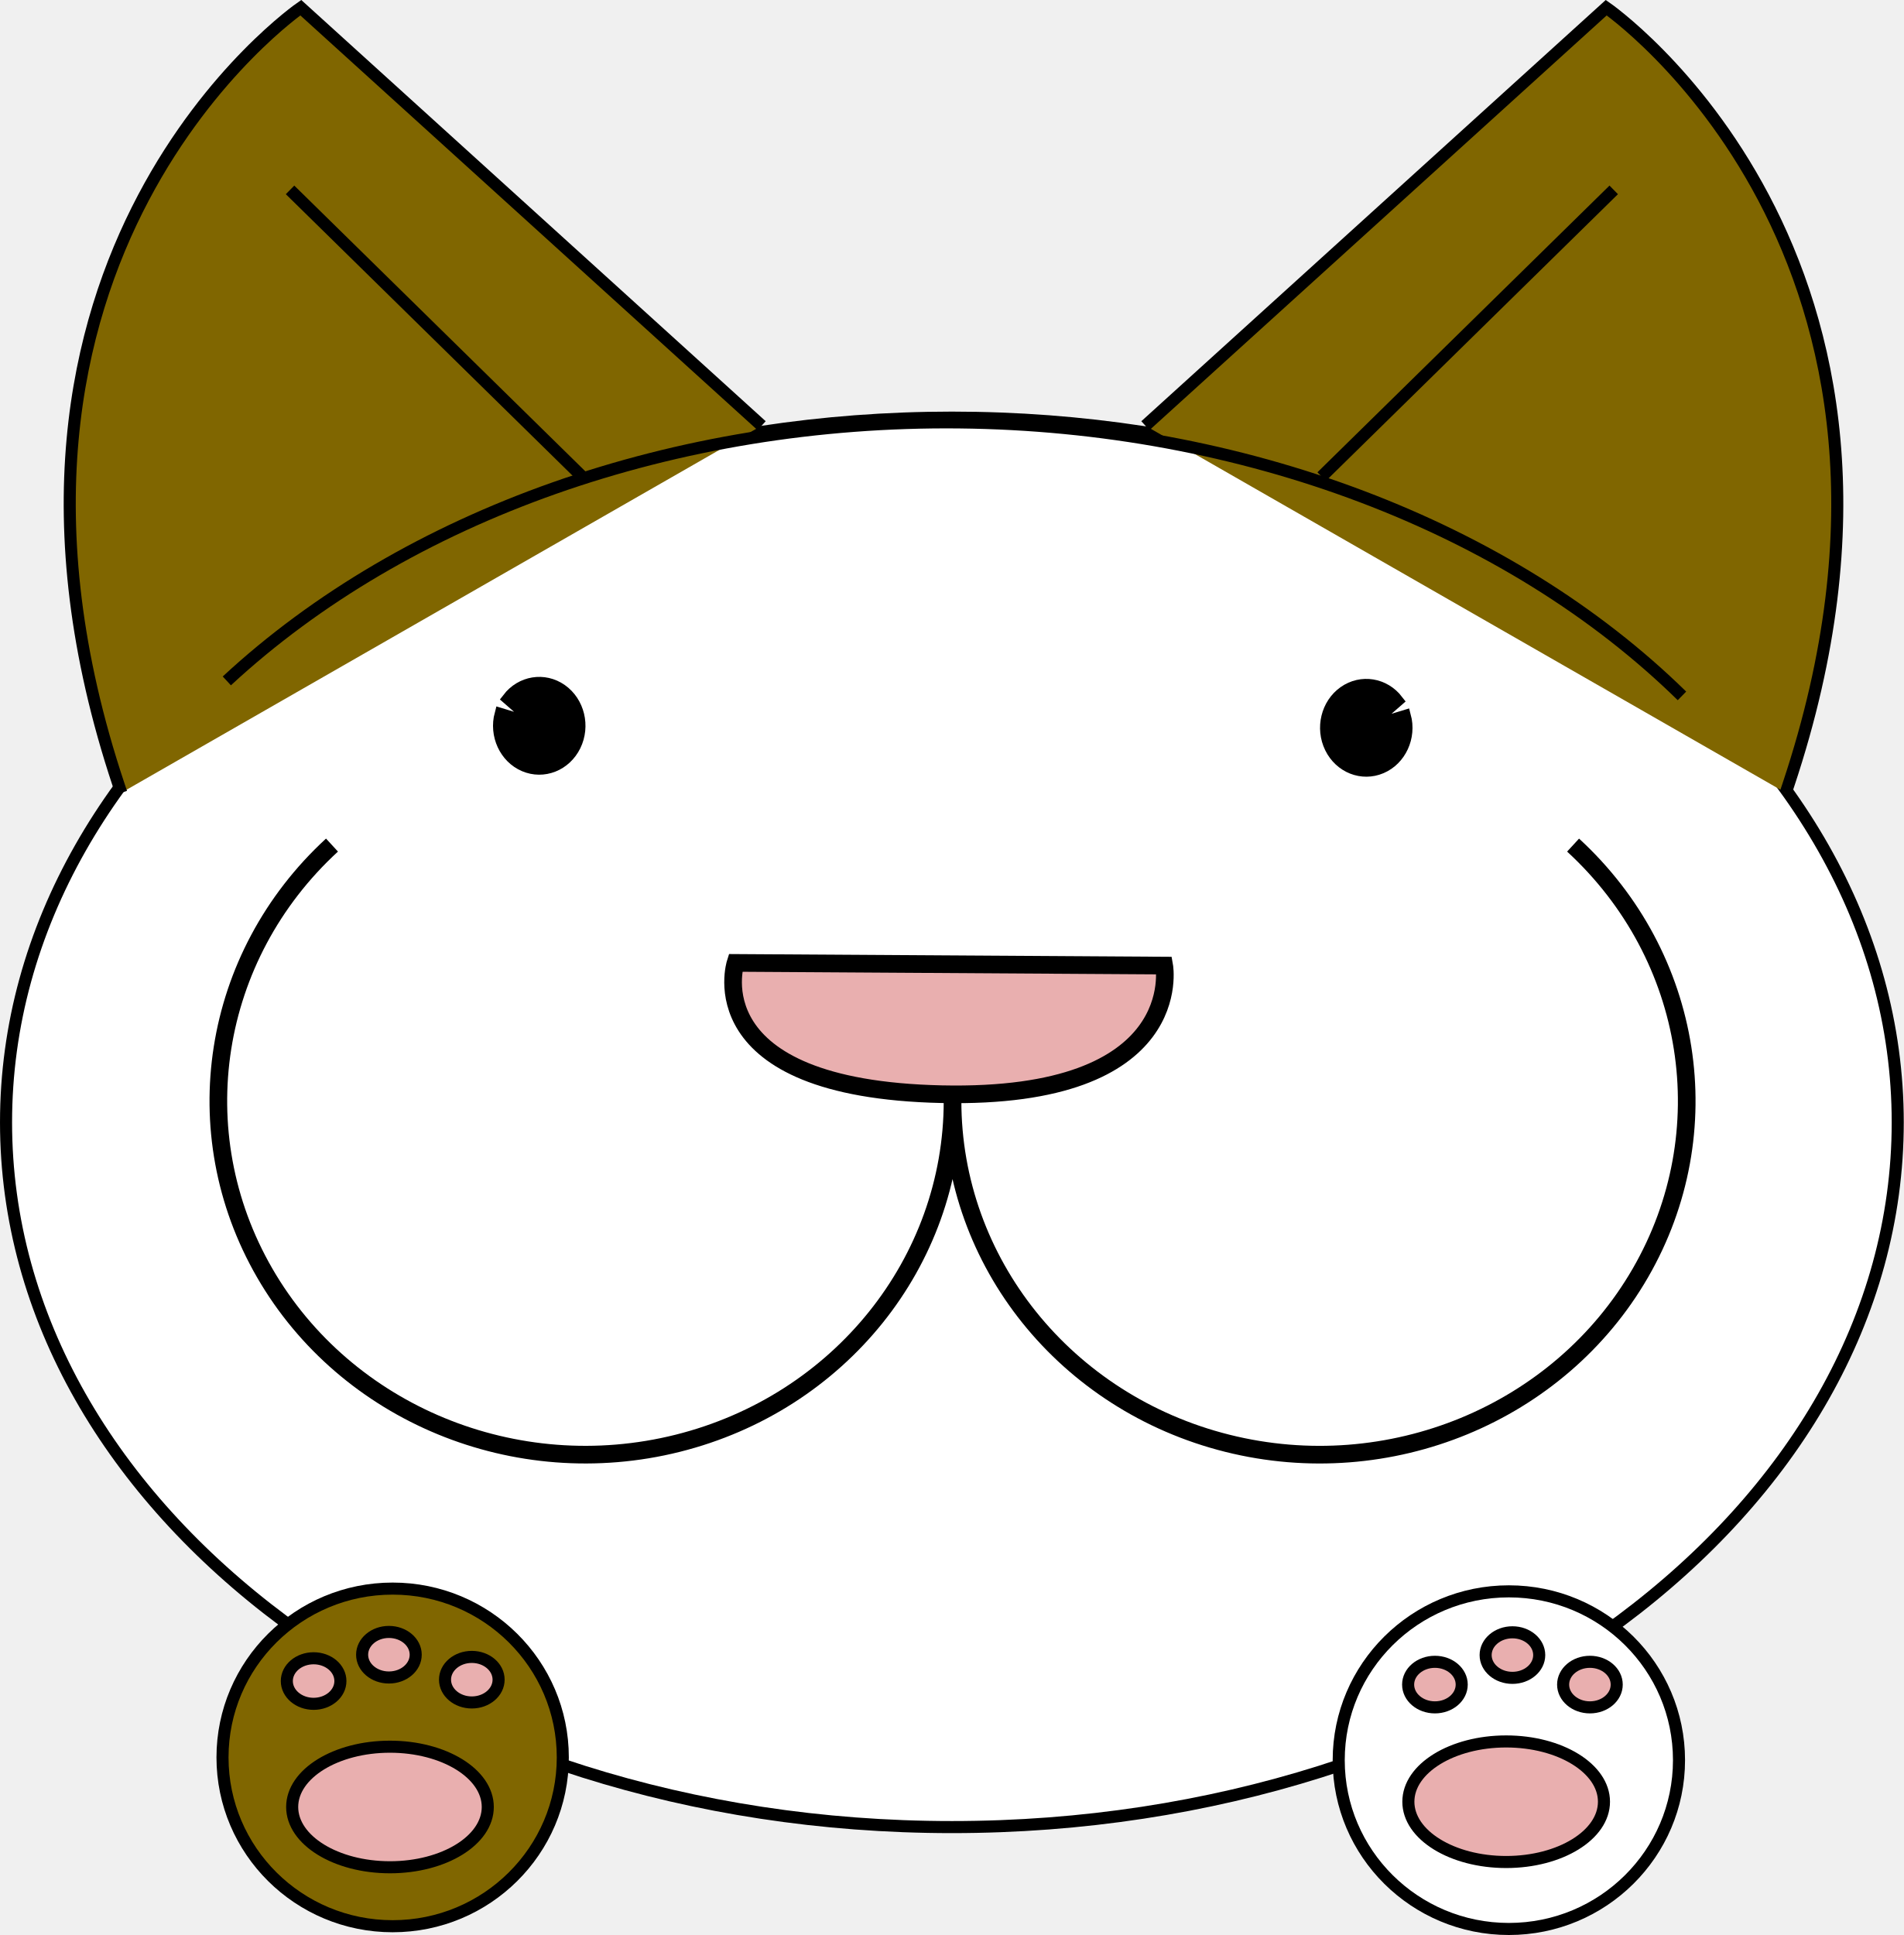
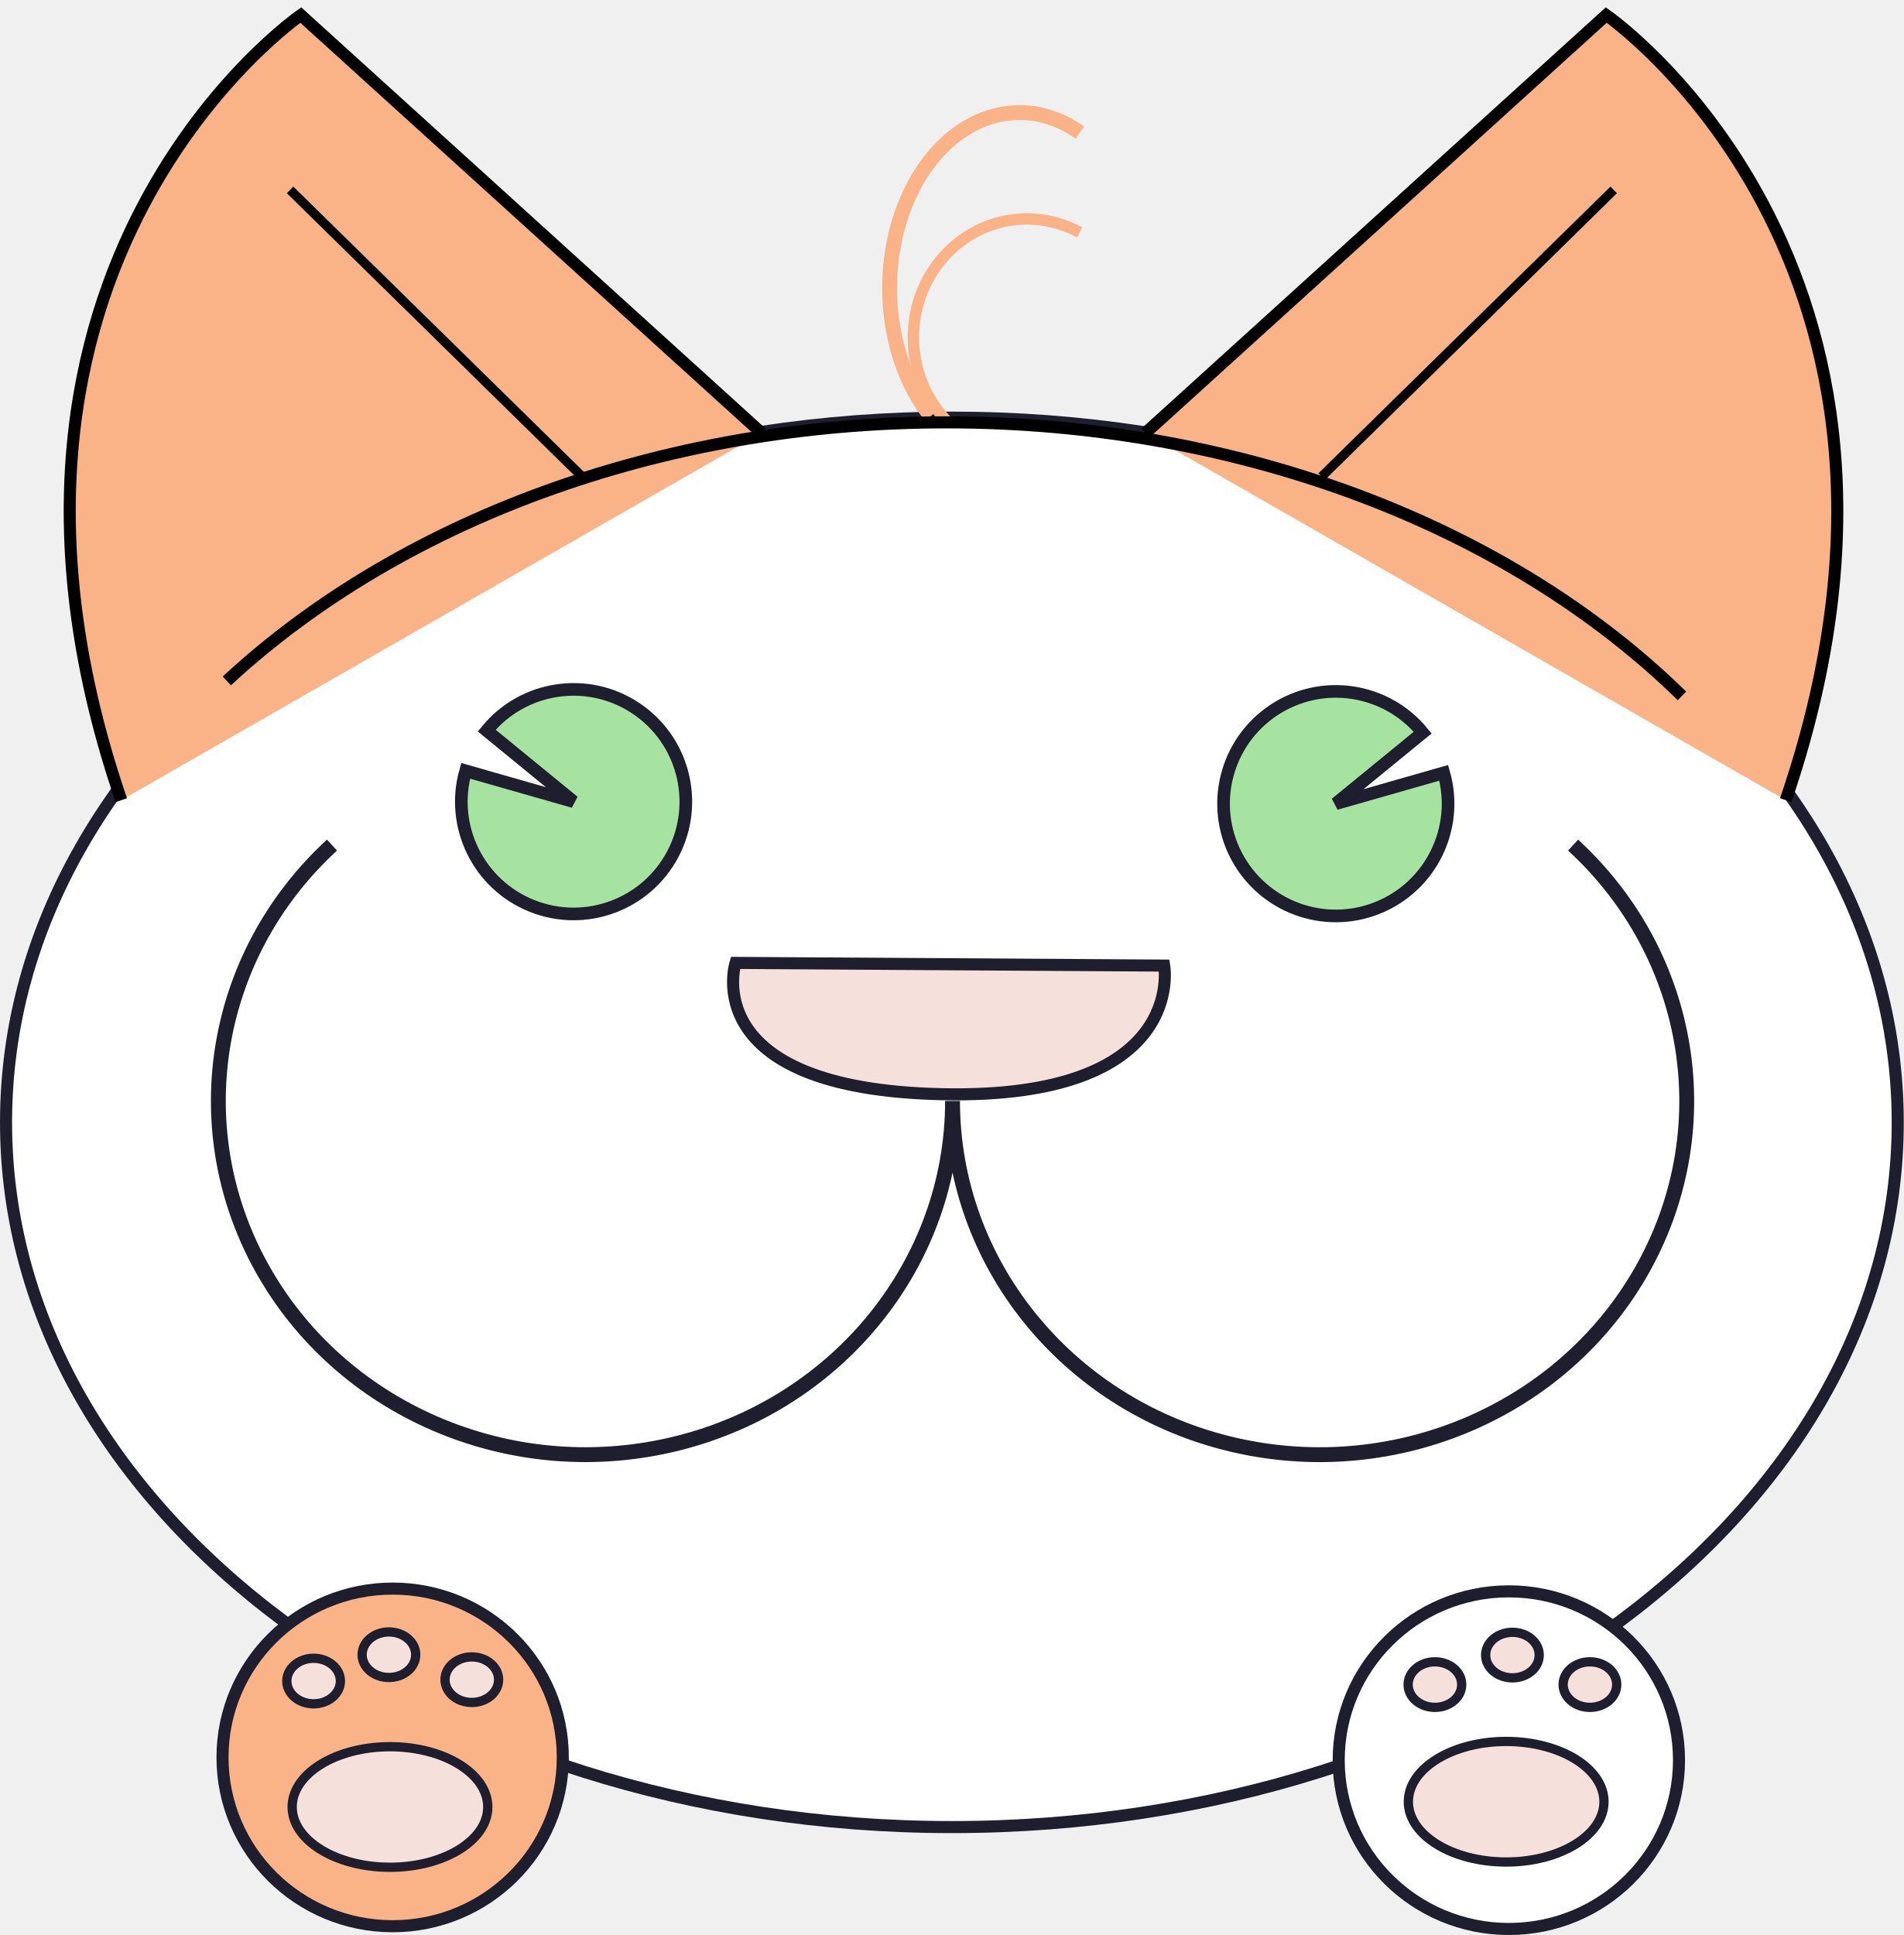
<svg xmlns="http://www.w3.org/2000/svg" width="136.494mm" height="138.73mm" viewBox="0 0 136.494 138.73" version="1.1" id="svg1">
  <defs id="defs1">
    <linearGradient id="swatch1">
      <stop style="stop-color:#000000;stop-opacity:1;" offset="0" id="stop1" />
    </linearGradient>
  </defs>
  <g id="layer1" transform="translate(-34.14706,-36.33419)">
-     <ellipse style="fill:#ffffff;fill-opacity:1;stroke:#000000;stroke-width:0.865;stroke-dasharray:none;stroke-opacity:1" id="path1" cx="102.394" cy="116.802" rx="67.814" ry="50.525" />
-     <path style="fill:#806600;fill-opacity:1;stroke:#000000;stroke-width:0.865;stroke-dasharray:none;stroke-opacity:1" d="M 88.754,66.854 55.712,36.885 c 0,0 -25.72,17.741 -13.063,55.712 l 0.192,0.576" id="path6" transform="matrix(-1,0,0,1,205.0207,0)" />
-     <path style="fill:#806600;fill-opacity:1;stroke:#000000;stroke-width:0.865;stroke-dasharray:none;stroke-opacity:1" d="M 88.754,66.854 55.712,36.885 c 0,0 -25.72,17.741 -13.063,55.712 l 0.192,0.576" id="path3" />
+     <ellipse style="fill:#ffffff;fill-opacity:1;stroke:#1e1e2e;stroke-width:0.865;stroke-dasharray:none;stroke-opacity:1" id="path1" cx="102.394" cy="116.802" rx="67.814" ry="50.525" />
+     <path style="fill:none;fill-opacity:1;stroke:#fab387;stroke-width:1.065;stroke-dasharray:none;stroke-opacity:1" id="path7" d="M 100.875,66.17 A 9.317,12.583 0 0 1 99.649,49.698 9.317,12.583 0 0 1 111.57,45.841" />
+     <path style="fill:none;fill-opacity:1;stroke:#fab387;stroke-width:0.817;stroke-dasharray:none;stroke-opacity:1" id="path7-8" d="M 102.209,66.699 A 8.141,8.479 0 0 1 101.138,55.599 8.141,8.479 0 0 1 111.554,53.001" />
+     <path style="fill:#fab387;fill-opacity:1;stroke:#000000;stroke-width:0.865;stroke-dasharray:none;stroke-opacity:1" d="M 88.754,66.854 55.712,36.885 c 0,0 -25.72,17.741 -13.063,55.712 l 0.192,0.576" id="path6" transform="matrix(-1,0,0,1,205.0207,0.5291667)" />
+     <path style="fill:#fab387;fill-opacity:1;stroke:#000000;stroke-width:0.865;stroke-dasharray:none;stroke-opacity:1" d="M 88.754,66.854 55.712,36.885 c 0,0 -25.72,17.741 -13.063,55.712 l 0.192,0.576" id="path3" transform="translate(0,0.5291667)" />
    <path style="fill:#ffffff;fill-opacity:0;stroke:#000000;stroke-width:0.865;stroke-dasharray:none;stroke-opacity:1" id="ellipse22" d="m 50.41,85.151 a 66.662,50.525 0 0 1 52.506,-18.532 66.662,50.525 0 0 1 51.822,19.607" />
    <path style="fill:#ffffff;fill-opacity:1;stroke:#ffffff;stroke-width:0.865;stroke-dasharray:none;stroke-opacity:1" d="m 64.549,104.891 c 0,0 -16.906,64.164 35.732,4.995" id="path19" />
-     <path style="fill:#ffffff;fill-opacity:1;stroke:#000000;stroke-width:1.265;stroke-dasharray:none;stroke-opacity:1" id="path20" d="m 102.97,115.265 c 0,11.551 -8.101,21.642 -19.705,24.545 -11.603,2.903 -23.777,-2.116 -29.609,-12.208 -5.832,-10.092 -3.849,-22.705 4.823,-30.68 m 44.491,18.344 c 0,11.551 8.101,21.642 19.705,24.545 11.603,2.903 23.777,-2.116 29.609,-12.208 5.832,-10.092 3.849,-22.705 -4.823,-30.68" transform="translate(-0.5291667)" />
-     <path style="fill:#000000;fill-opacity:1;stroke:#000000;stroke-width:0.865;stroke-dasharray:none;stroke-opacity:1" id="path22" d="m 70.579,86.424 a 2.882,3.074 0 0 1 3.819,-0.619 2.882,3.074 0 0 1 0.965,3.989 2.882,3.074 0 0 1 -3.622,1.43 2.882,3.074 0 0 1 -1.702,-3.699 l 2.771,0.844 z" />
-     <path style="fill:#ffffff;fill-opacity:0;stroke:#000000;stroke-width:0.865;stroke-dasharray:none;stroke-opacity:1" d="M 75.883,70.504 54.943,49.948" id="path24" />
-     <path style="fill:#ffffff;fill-opacity:0;stroke:#000000;stroke-width:0.865;stroke-dasharray:none;stroke-opacity:1" d="M 128.905,70.504 149.845,49.948" id="path25" />
-     <path style="fill:#000000;fill-opacity:1;stroke:#000000;stroke-width:0.865;stroke-dasharray:none;stroke-opacity:1" id="path26" d="m -134.335,86.568 a 2.882,3.074 0 0 1 3.819,-0.619 2.882,3.074 0 0 1 0.965,3.989 2.882,3.074 0 0 1 -3.622,1.43 2.882,3.074 0 0 1 -1.702,-3.699 l 2.771,0.844 z" transform="scale(-1,1)" />
-     <ellipse style="fill:#806600;fill-opacity:1;stroke:#000000;stroke-width:0.865;stroke-dasharray:none;stroke-opacity:1" id="path2" cx="62.299" cy="162.332" rx="12.199" ry="12.103" />
-     <ellipse style="fill:#ffffff;fill-opacity:1;stroke:#000000;stroke-width:0.865;stroke-dasharray:none;stroke-opacity:1" id="path2-8" cx="142.327" cy="162.529" rx="12.199" ry="12.103" />
-     <ellipse style="fill:#e9afaf;fill-opacity:1;stroke:#000000;stroke-width:0.865;stroke-dasharray:none;stroke-opacity:1" id="path4" cx="62.107" cy="165.886" rx="7.012" ry="4.322" />
-     <ellipse style="fill:#e9afaf;fill-opacity:1;stroke:#000000;stroke-width:0.865;stroke-dasharray:none;stroke-opacity:1" id="path4-1" cx="142.134" cy="165.509" rx="7.012" ry="4.322" />
-     <ellipse style="fill:#e9afaf;fill-opacity:1;stroke:#000000;stroke-width:0.865;stroke-dasharray:none;stroke-opacity:1" id="path5" cx="56.632" cy="156.857" rx="1.921" ry="1.633" />
-     <ellipse style="fill:#e9afaf;fill-opacity:1;stroke:#000000;stroke-width:0.865;stroke-dasharray:none;stroke-opacity:1" id="path5-2" cx="62.031" cy="154.969" rx="1.921" ry="1.633" />
-     <ellipse style="fill:#e9afaf;fill-opacity:1;stroke:#000000;stroke-width:0.865;stroke-dasharray:none;stroke-opacity:1" id="path5-23" cx="67.974" cy="156.759" rx="1.921" ry="1.633" />
-     <ellipse style="fill:#e9afaf;fill-opacity:1;stroke:#000000;stroke-width:0.865;stroke-dasharray:none;stroke-opacity:1" id="path5-8" cx="137.026" cy="157.111" rx="1.921" ry="1.633" />
-     <ellipse style="fill:#e9afaf;fill-opacity:1;stroke:#000000;stroke-width:0.865;stroke-dasharray:none;stroke-opacity:1" id="path5-89" cx="142.583" cy="154.995" rx="1.921" ry="1.633" />
-     <ellipse style="fill:#e9afaf;fill-opacity:1;stroke:#000000;stroke-width:0.865;stroke-dasharray:none;stroke-opacity:1" id="path5-4" cx="148.139" cy="157.111" rx="1.921" ry="1.633" />
-     <path style="fill:#e9afaf;fill-opacity:1;stroke:#000000;stroke-width:1.265;stroke-dasharray:none;stroke-opacity:1" d="m 86.88,105.37 30.737,0.192 c 0,0 1.729,9.605 -15.945,9.221 -17.674,-0.384 -14.792,-9.413 -14.792,-9.413 z" id="path8" />
+     <path style="fill:#ffffff;fill-opacity:1;stroke:#1e1e2e;stroke-width:1.065;stroke-dasharray:none;stroke-opacity:1" id="path20" d="m 102.97,115.265 c 0,11.551 -8.101,21.642 -19.705,24.545 -11.603,2.903 -23.777,-2.116 -29.609,-12.208 -5.832,-10.092 -3.849,-22.705 4.823,-30.68 m 44.491,18.344 c 0,11.551 8.101,21.642 19.705,24.545 11.603,2.903 23.777,-2.116 29.609,-12.208 5.832,-10.092 3.849,-22.705 -4.823,-30.68" transform="translate(-0.5291667)" />
+     <path style="fill:#a6e3a1;fill-opacity:1;stroke:#1e1e2e;stroke-width:0.906;stroke-dasharray:none;stroke-opacity:1" id="path22" d="m 69.042,88.714 a 8.047,8.049 0 0 1 10.664,-1.62 8.047,8.049 0 0 1 2.696,10.446 8.047,8.049 0 0 1 -10.116,3.744 8.047,8.049 0 0 1 -4.753,-9.685 l 7.738,2.21 z" />
+     <path style="fill:#ffffff;fill-opacity:0;stroke:#000000;stroke-width:0.665;stroke-dasharray:none;stroke-opacity:1" d="M 75.883,70.504 54.943,49.948" id="path24" />
+     <path style="fill:#ffffff;fill-opacity:0;stroke:#000000;stroke-width:0.665;stroke-dasharray:none;stroke-opacity:1" d="M 128.905,70.504 149.845,49.948" id="path25" />
+     <path style="fill:#a6e3a1;fill-opacity:1;stroke:#1e1e2e;stroke-width:0.906;stroke-dasharray:none;stroke-opacity:1" id="path26" d="m -136.149,88.858 a 8.047,8.048 0 0 1 10.664,-1.62 8.047,8.048 0 0 1 2.696,10.445 8.047,8.048 0 0 1 -10.116,3.744 8.047,8.048 0 0 1 -4.753,-9.684 l 7.738,2.21 z" transform="scale(-1,1)" />
+     <ellipse style="fill:#fab387;fill-opacity:1;stroke:#1e1e2e;stroke-width:0.865;stroke-dasharray:none;stroke-opacity:1" id="path2" cx="62.299" cy="162.332" rx="12.199" ry="12.103" />
+     <ellipse style="fill:#ffffff;fill-opacity:1;stroke:#1e1e2e;stroke-width:0.865;stroke-dasharray:none;stroke-opacity:1" id="path2-8" cx="142.327" cy="162.529" rx="12.199" ry="12.103" />
+     <ellipse style="fill:#f5e0dc;fill-opacity:1;stroke:#1e1e2e;stroke-width:0.665;stroke-dasharray:none;stroke-opacity:1" id="path4" cx="62.107" cy="165.886" rx="7.012" ry="4.322" />
+     <ellipse style="fill:#f5e0dc;fill-opacity:1;stroke:#1e1e2e;stroke-width:0.665;stroke-dasharray:none;stroke-opacity:1" id="path4-1" cx="142.134" cy="165.509" rx="7.012" ry="4.322" />
+     <ellipse style="fill:#f5e0dc;fill-opacity:1;stroke:#1e1e2e;stroke-width:0.665;stroke-dasharray:none;stroke-opacity:1" id="path5" cx="56.632" cy="156.857" rx="1.921" ry="1.633" />
+     <ellipse style="fill:#f5e0dc;fill-opacity:1;stroke:#1e1e2e;stroke-width:0.665;stroke-dasharray:none;stroke-opacity:1" id="path5-2" cx="62.031" cy="154.969" rx="1.921" ry="1.633" />
+     <ellipse style="fill:#f5e0dc;fill-opacity:1;stroke:#1e1e2e;stroke-width:0.665;stroke-dasharray:none;stroke-opacity:1" id="path5-23" cx="67.974" cy="156.759" rx="1.921" ry="1.633" />
+     <ellipse style="fill:#f5e0dc;fill-opacity:1;stroke:#1e1e2e;stroke-width:0.665;stroke-dasharray:none;stroke-opacity:1" id="path5-8" cx="137.026" cy="157.111" rx="1.921" ry="1.633" />
+     <ellipse style="fill:#f5e0dc;fill-opacity:1;stroke:#1e1e2e;stroke-width:0.665;stroke-dasharray:none;stroke-opacity:1" id="path5-89" cx="142.583" cy="154.995" rx="1.921" ry="1.633" />
+     <ellipse style="fill:#f5e0dc;fill-opacity:1;stroke:#1e1e2e;stroke-width:0.665;stroke-dasharray:none;stroke-opacity:1" id="path5-4" cx="148.139" cy="157.111" rx="1.921" ry="1.633" />
+     <path style="fill:#f5e0dc;fill-opacity:1;stroke:#1e1e2e;stroke-width:0.865;stroke-dasharray:none;stroke-opacity:1" d="m 86.88,105.37 30.737,0.192 c 0,0 1.729,9.605 -15.945,9.221 -17.674,-0.384 -14.792,-9.413 -14.792,-9.413 z" id="path8" />
  </g>
</svg>
